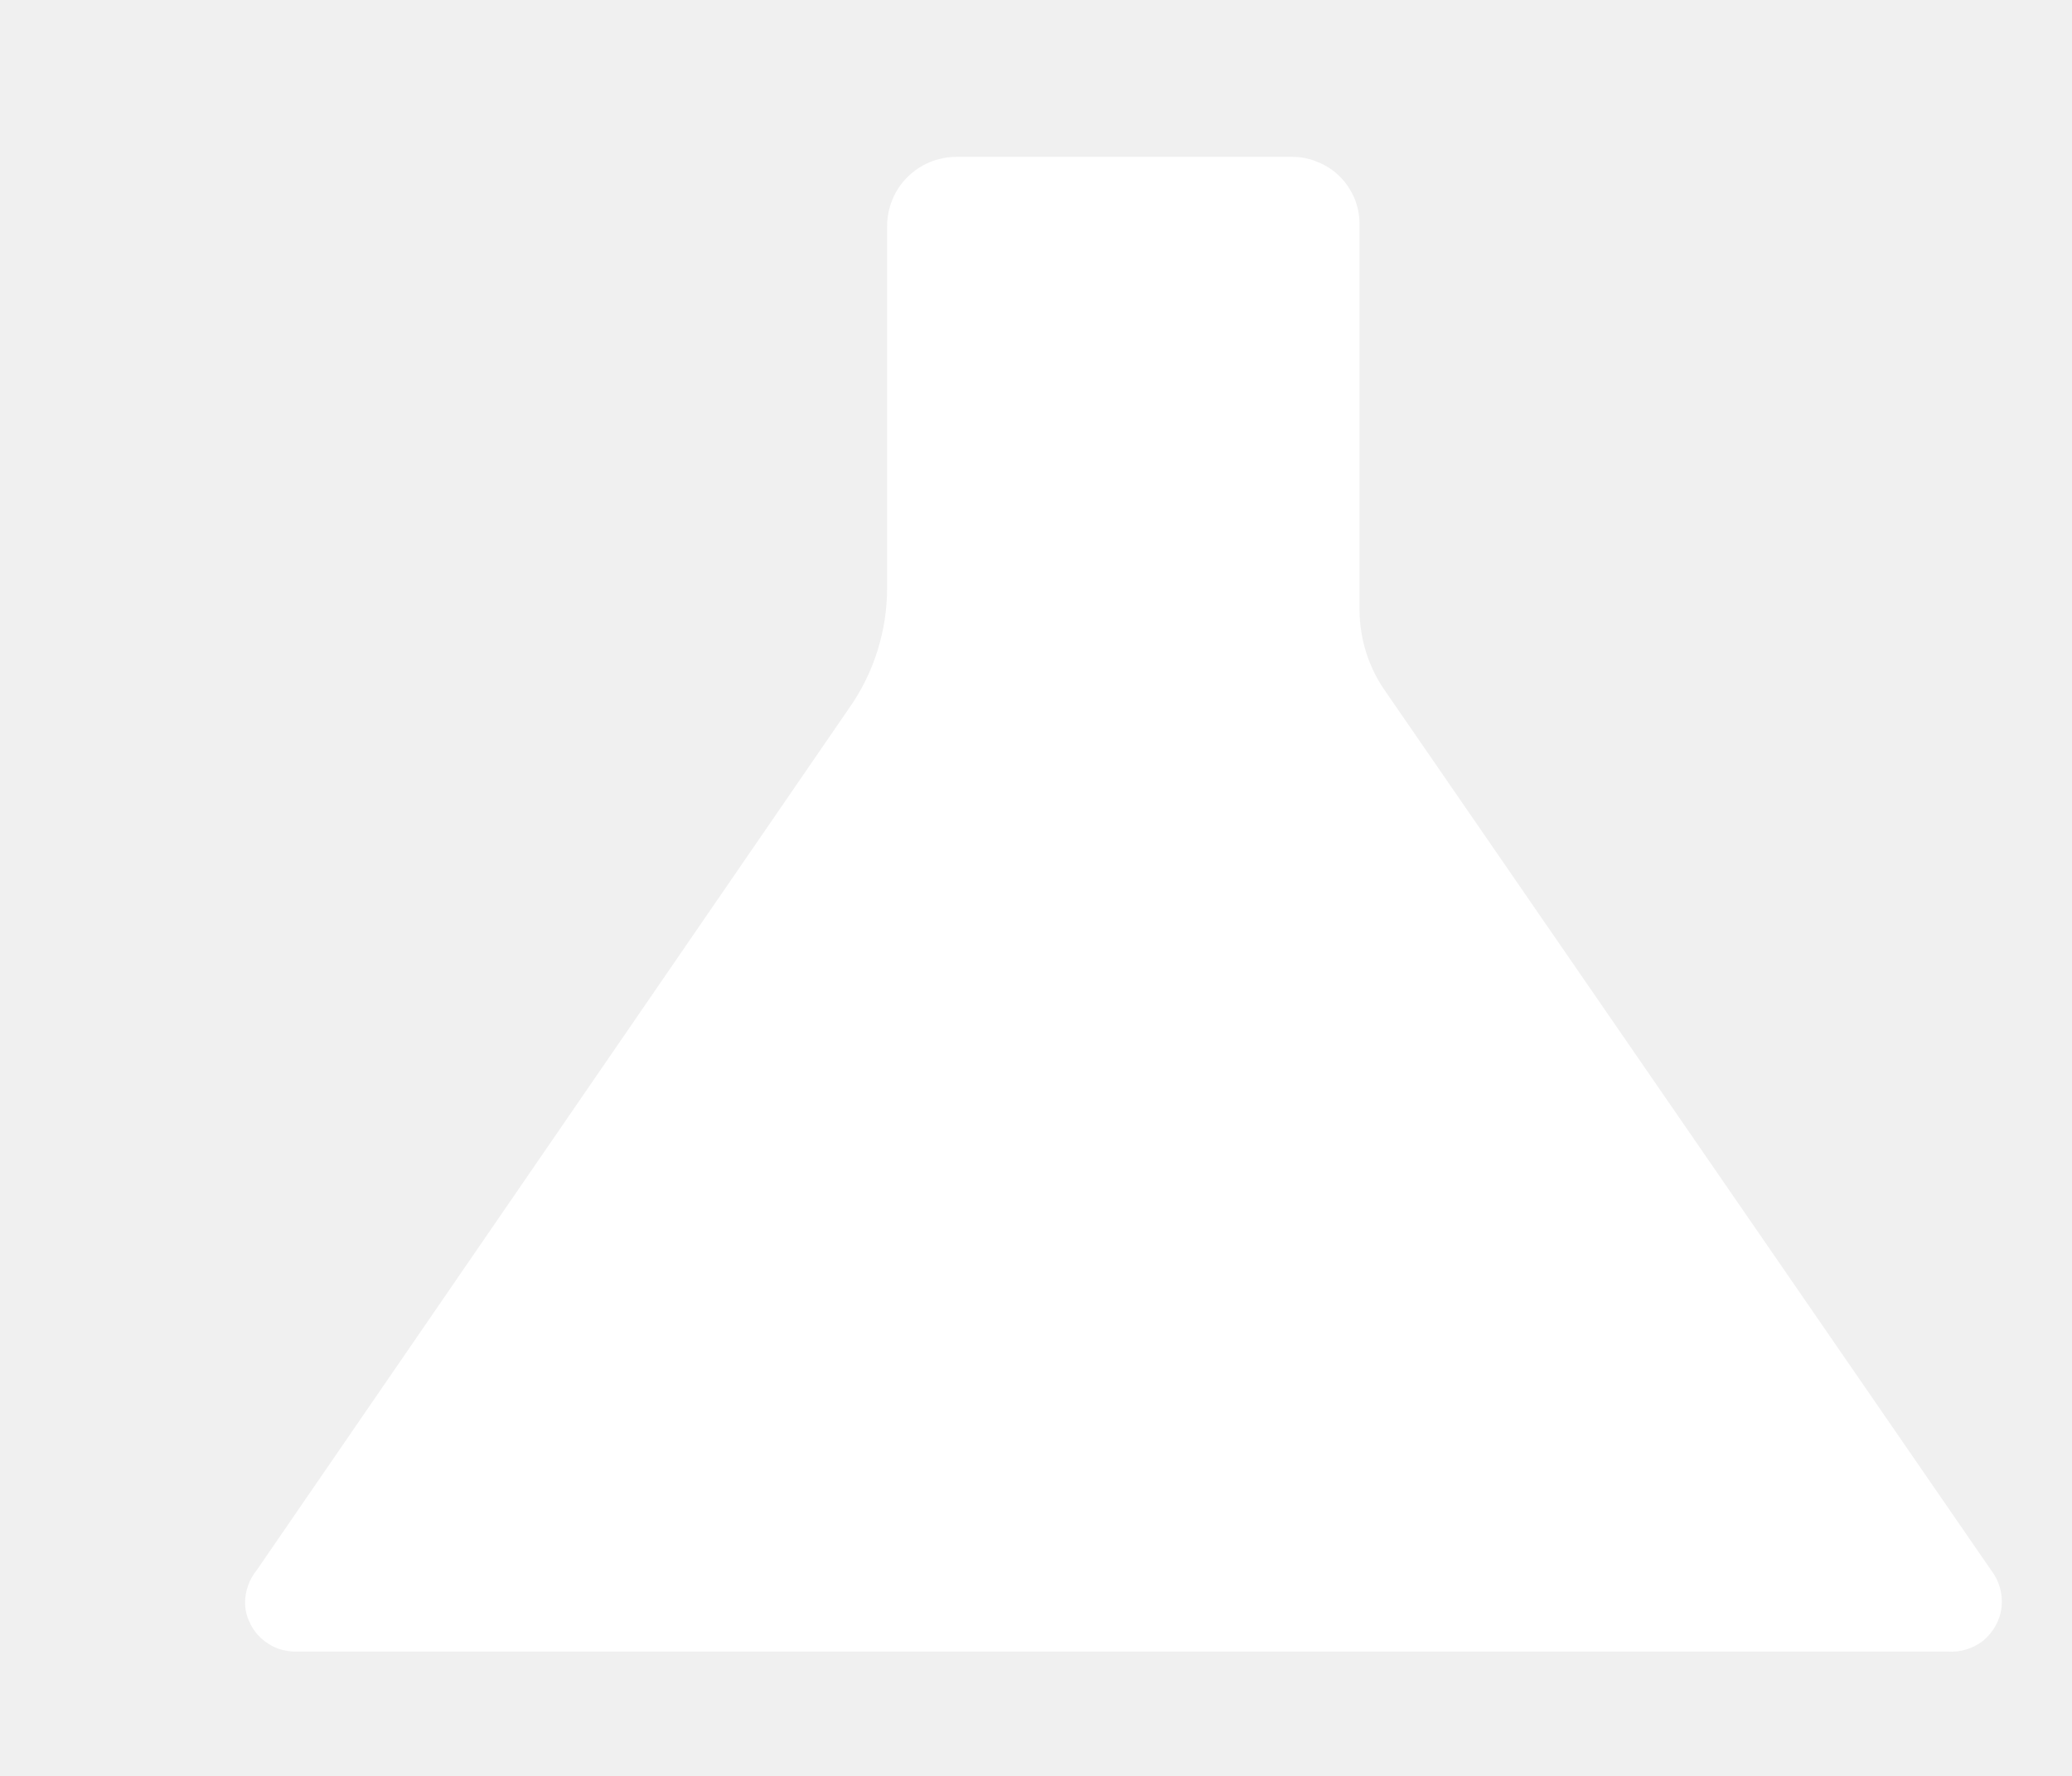
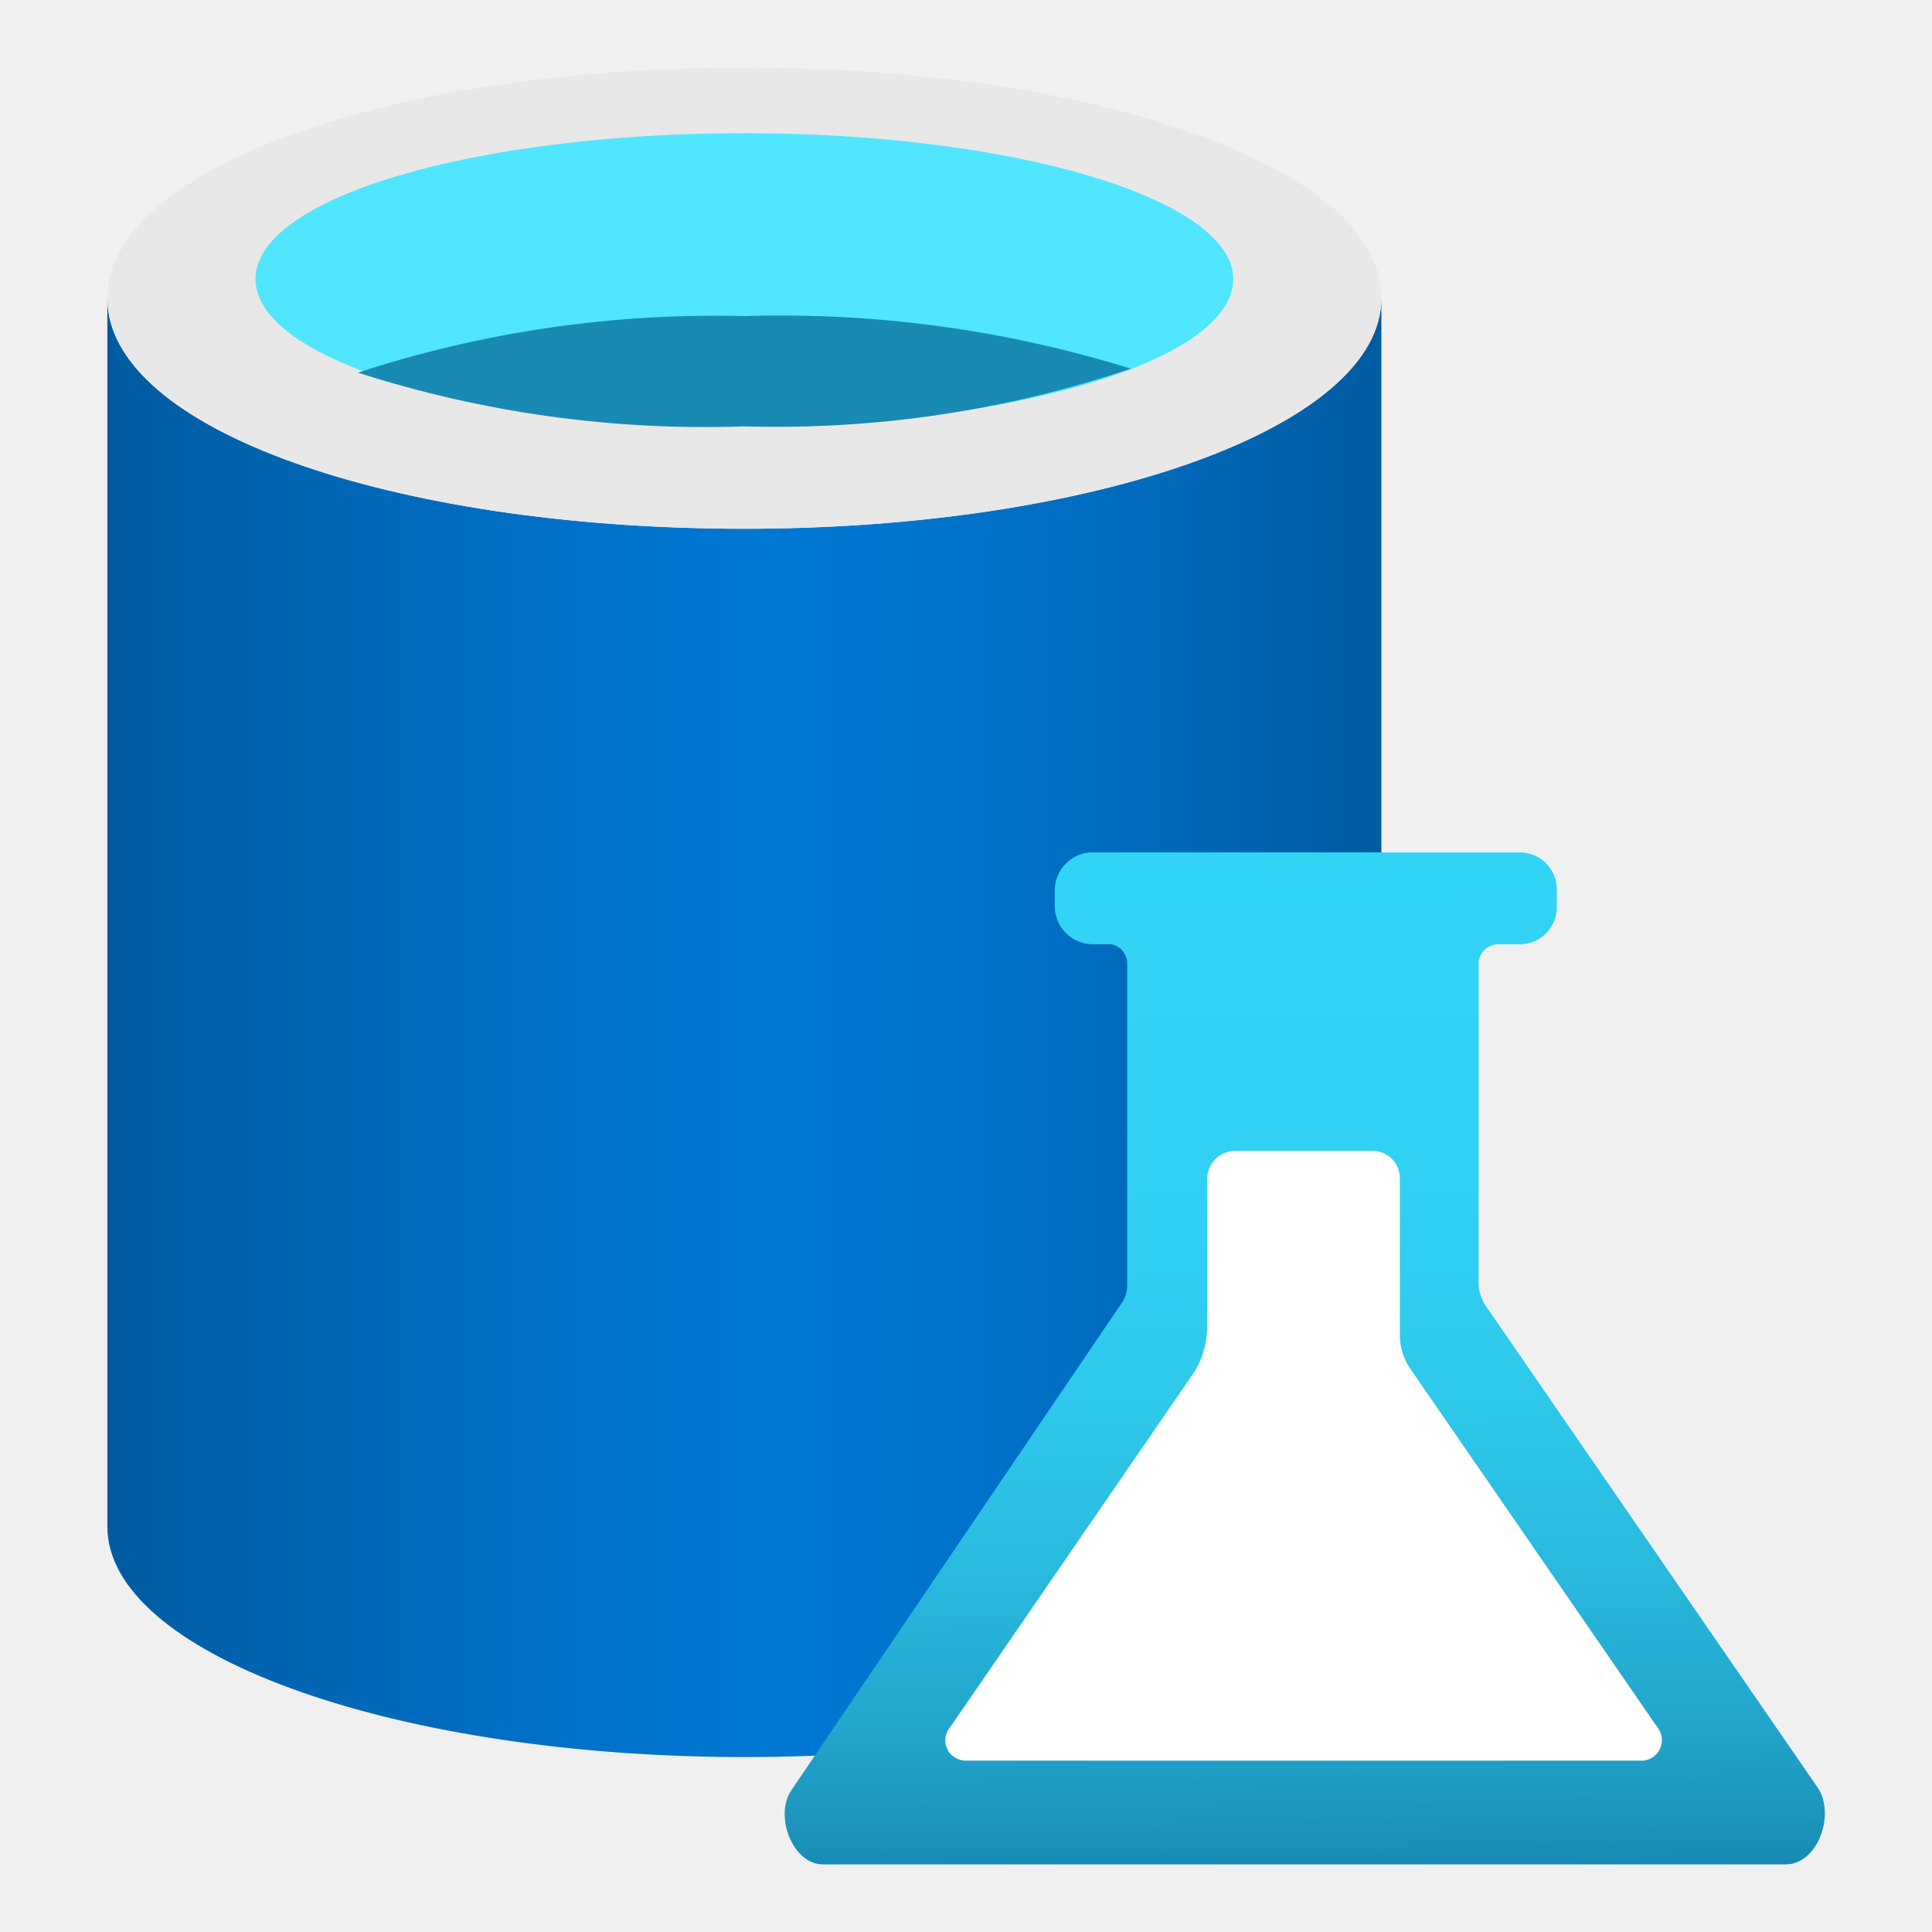
- <svg xmlns="http://www.w3.org/2000/svg" width="7" height="6" viewBox="0 0 7 6" fill="none">
-   <path d="M0.868 5.304L2.867 2.395C2.953 2.274 2.998 2.129 2.997 1.981V0.765C2.997 0.703 3.021 0.643 3.065 0.599C3.109 0.555 3.169 0.53 3.231 0.53H4.366C4.396 0.53 4.426 0.536 4.453 0.548C4.481 0.559 4.506 0.576 4.527 0.597C4.548 0.618 4.564 0.643 4.576 0.67C4.587 0.698 4.593 0.727 4.593 0.757V2.063C4.594 2.162 4.625 2.258 4.682 2.338L6.726 5.304C6.754 5.34 6.767 5.385 6.762 5.43C6.757 5.475 6.734 5.515 6.699 5.544C6.665 5.57 6.623 5.583 6.581 5.58H1.005C0.983 5.581 0.96 5.577 0.939 5.57C0.918 5.562 0.899 5.55 0.882 5.535C0.865 5.519 0.852 5.501 0.843 5.48C0.833 5.46 0.828 5.437 0.828 5.415C0.828 5.375 0.842 5.336 0.868 5.304Z" fill="white" />
+ <svg xmlns="http://www.w3.org/2000/svg" width="16" height="16" viewBox="0 0 16 16" fill="none">
+   <path d="M6.164 4.379C3.25 4.379 0.889 3.555 0.889 2.469V12.642C0.889 13.687 3.21 14.535 6.09 14.551H6.164C9.078 14.551 11.44 13.728 11.44 12.642V2.469C11.44 3.531 9.078 4.379 6.164 4.379Z" fill="url(#paint0_linear)" />
+   <path d="M11.44 2.469C11.44 3.531 9.078 4.379 6.164 4.379C3.25 4.379 0.889 3.556 0.889 2.469C0.889 1.383 3.25 0.56 6.164 0.56C9.078 0.56 11.44 1.383 11.44 2.469Z" fill="#E8E8E8" />
+   <path d="M10.213 2.311C10.213 2.986 8.395 3.529 6.165 3.529C3.934 3.529 2.116 2.987 2.116 2.311C2.116 1.635 3.934 1.103 6.165 1.103C8.395 1.103 10.213 1.646 10.213 2.311Z" fill="#50E6FF" />
+   <path d="M6.164 2.618C5.079 2.59 3.996 2.748 2.964 3.086C3.997 3.418 5.08 3.569 6.164 3.531C7.251 3.562 8.334 3.401 9.364 3.053C8.329 2.731 7.248 2.584 6.164 2.618V2.618Z" fill="#198AB3" />
+   <path d="M14.79 15.44H6.814C6.563 15.44 6.409 15.035 6.555 14.824L9.303 10.771C9.326 10.728 9.337 10.681 9.335 10.633V7.982C9.336 7.944 9.323 7.907 9.299 7.878C9.276 7.848 9.242 7.828 9.205 7.82H9.051C8.968 7.82 8.887 7.787 8.828 7.728C8.768 7.668 8.735 7.588 8.735 7.504V7.366C8.737 7.284 8.771 7.205 8.831 7.148C8.89 7.09 8.969 7.058 9.051 7.059H12.578C12.618 7.058 12.658 7.065 12.696 7.079C12.734 7.093 12.768 7.115 12.797 7.143C12.827 7.171 12.85 7.204 12.867 7.241C12.883 7.278 12.892 7.318 12.893 7.358V7.512C12.893 7.594 12.861 7.672 12.803 7.73C12.745 7.788 12.667 7.82 12.585 7.82H12.407C12.366 7.82 12.325 7.836 12.295 7.865C12.265 7.894 12.247 7.933 12.245 7.974V10.633C12.247 10.696 12.267 10.758 12.302 10.811L15.058 14.811C15.2 15.035 15.05 15.44 14.79 15.44Z" fill="url(#paint1_linear)" />
+   <path d="M7.868 14.305L9.867 11.396C9.953 11.275 9.998 11.13 9.997 10.981V9.765C9.997 9.703 10.021 9.643 10.065 9.599C10.109 9.555 10.169 9.531 10.231 9.531H11.366C11.396 9.531 11.425 9.537 11.453 9.548C11.48 9.559 11.505 9.576 11.527 9.597C11.548 9.618 11.564 9.643 11.576 9.671C11.587 9.698 11.593 9.728 11.593 9.757V11.063C11.594 11.162 11.625 11.258 11.682 11.339L13.726 14.305C13.754 14.34 13.767 14.385 13.762 14.43C13.757 14.475 13.734 14.516 13.699 14.544C13.665 14.571 13.623 14.584 13.581 14.581H8.005C7.983 14.582 7.96 14.578 7.939 14.57C7.918 14.562 7.899 14.55 7.882 14.535C7.865 14.52 7.852 14.501 7.843 14.48C7.833 14.46 7.828 14.438 7.828 14.415C7.828 14.375 7.842 14.336 7.868 14.305V14.305Z" fill="white" />
+   <defs>
+     <linearGradient id="paint0_linear" x1="0.889" y1="8.51" x2="11.44" y2="8.51" gradientUnits="userSpaceOnUse">
+       <stop stop-color="#005BA1" />
+       <stop offset="0.07" stop-color="#0060A9" />
+       <stop offset="0.36" stop-color="#0071C8" />
+       <stop offset="0.52" stop-color="#0078D4" />
+       <stop offset="0.64" stop-color="#0074CD" />
+       <stop offset="0.82" stop-color="#006ABB" />
+       <stop offset="1" stop-color="#005BA1" />
+     </linearGradient>
+     <linearGradient id="paint1_linear" x1="10.721" y1="7.091" x2="10.81" y2="15.505" gradientUnits="userSpaceOnUse">
+       <stop stop-color="#32D4F5" />
+       <stop offset="0.32" stop-color="#31D1F3" />
+       <stop offset="0.53" stop-color="#2EC9EB" />
+       <stop offset="0.7" stop-color="#29BADE" />
+       <stop offset="0.86" stop-color="#22A5CB" />
+       <stop offset="1" stop-color="#198AB3" />
+     </linearGradient>
+   </defs>
</svg>
